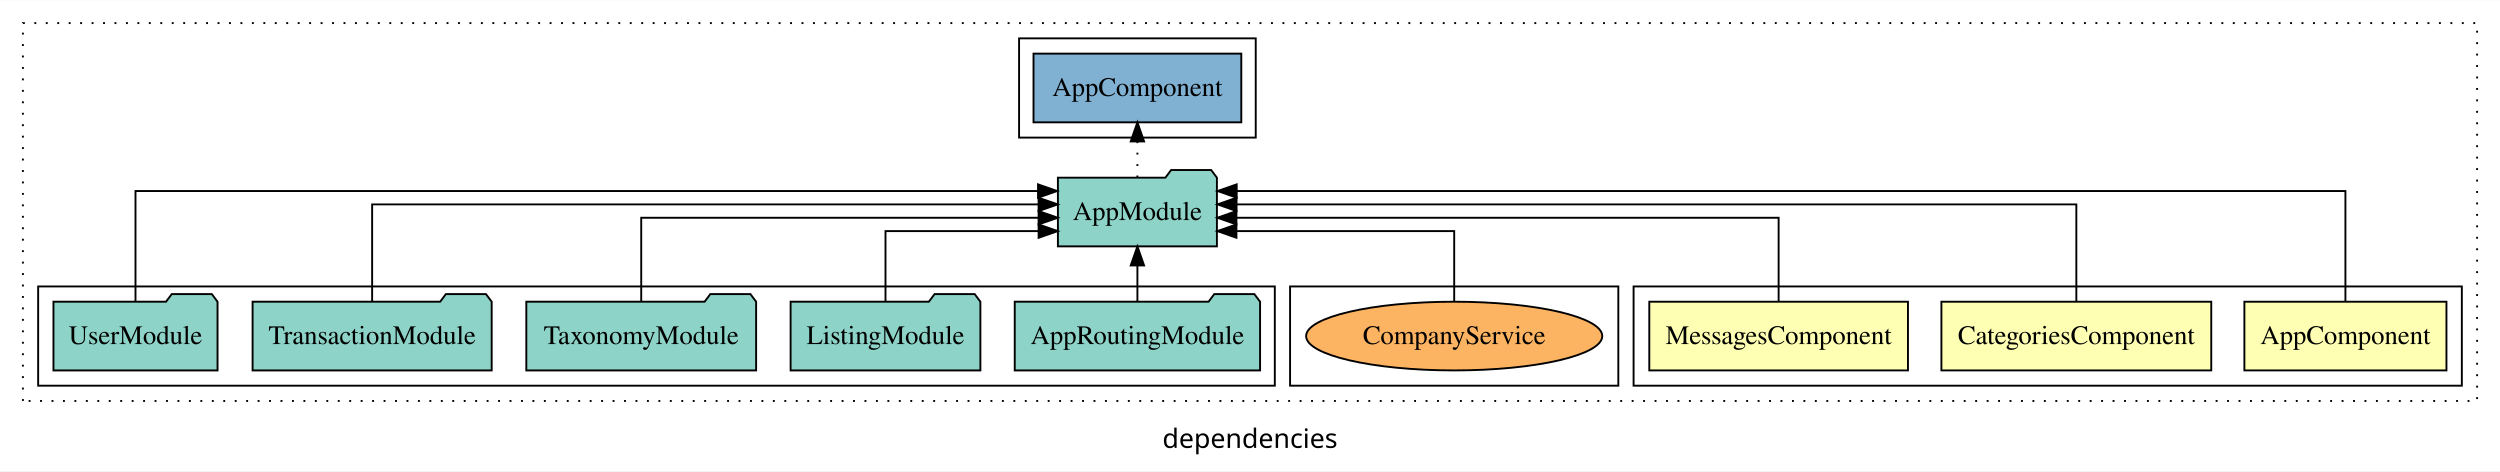
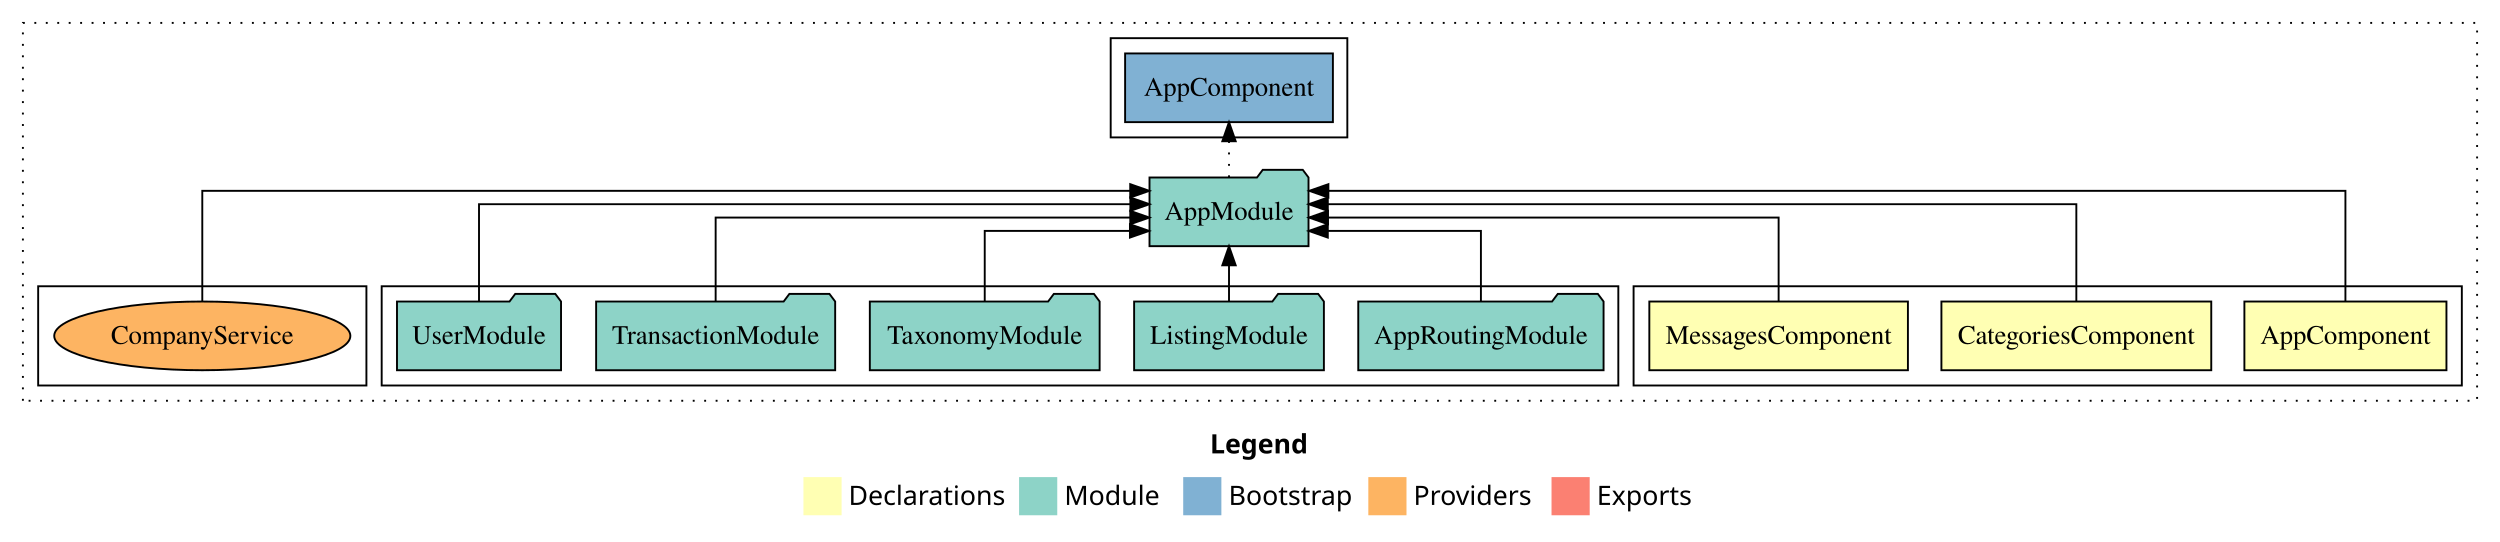
- <svg xmlns="http://www.w3.org/2000/svg" width="1310pt" height="247pt" viewBox="0.00 0.00 1310.00 246.80">
-   <g id="graph0" class="graph" transform="scale(1 1) rotate(0) translate(4 242.8)">
-     <polygon fill="white" stroke="transparent" points="-4,4 -4,-242.8 1306,-242.8 1306,4 -4,4" />
-     <text text-anchor="middle" x="651" y="-8.2" font-family="sans-serif" font-size="14.00">dependencies</text>
+ <svg xmlns="http://www.w3.org/2000/svg" width="1310pt" height="284pt" viewBox="0.00 0.00 1310.00 284.00">
+   <g id="graph0" class="graph" transform="scale(1 1) rotate(0) translate(4 280)">
+     <polygon fill="white" stroke="transparent" points="-4,4 -4,-280 1306,-280 1306,4 -4,4" />
+     <text text-anchor="start" x="630.01" y="-42.4" font-family="Times-12" font-weight="bold" font-size="14.00">Legend</text>
+     <polygon fill="#ffffb3" stroke="transparent" points="417,-10 417,-30 437,-30 437,-10 417,-10" />
+     <text text-anchor="start" x="440.63" y="-15.4" font-family="Times-12" font-size="14.00">  Declarations</text>
+     <polygon fill="#8dd3c7" stroke="transparent" points="530,-10 530,-30 550,-30 550,-10 530,-10" />
+     <text text-anchor="start" x="553.73" y="-15.4" font-family="Times-12" font-size="14.00">  Module</text>
+     <polygon fill="#80b1d3" stroke="transparent" points="616,-10 616,-30 636,-30 636,-10 616,-10" />
+     <text text-anchor="start" x="639.78" y="-15.4" font-family="Times-12" font-size="14.00">  Bootstrap</text>
+     <polygon fill="#fdb462" stroke="transparent" points="713,-10 713,-30 733,-30 733,-10 713,-10" />
+     <text text-anchor="start" x="736.67" y="-15.4" font-family="Times-12" font-size="14.00">  Providers</text>
+     <polygon fill="#fb8072" stroke="transparent" points="809,-10 809,-30 829,-30 829,-10 809,-10" />
+     <text text-anchor="start" x="832.73" y="-15.4" font-family="Times-12" font-size="14.00">  Exports</text>
    <g id="clust1" class="cluster">
-       <polygon fill="none" stroke="black" stroke-dasharray="1,5" points="8,-32.8 8,-230.8 1294,-230.8 1294,-32.8 8,-32.8" />
+       <polygon fill="none" stroke="black" stroke-dasharray="1,5" points="8,-70 8,-268 1294,-268 1294,-70 8,-70" />
+     </g>
+     <g id="clust2" class="cluster">
+       <polygon fill="none" stroke="black" points="852,-78 852,-130 1286,-130 1286,-78 852,-78" />
+     </g>
+     <g id="clust6" class="cluster">
+       <polygon fill="none" stroke="black" points="196,-78 196,-130 844,-130 844,-78 196,-78" />
    </g>
    <g id="clust8" class="cluster">
-       <polygon fill="none" stroke="black" points="530,-170.8 530,-222.8 654,-222.8 654,-170.8 530,-170.8" />
-     </g>
-     <g id="clust2" class="cluster">
-       <polygon fill="none" stroke="black" points="852,-40.8 852,-92.8 1286,-92.8 1286,-40.8 852,-40.8" />
+       <polygon fill="none" stroke="black" points="578,-208 578,-260 702,-260 702,-208 578,-208" />
    </g>
    <g id="clust9" class="cluster">
-       <polygon fill="none" stroke="black" points="672,-40.8 672,-92.8 844,-92.8 844,-40.8 672,-40.8" />
-     </g>
-     <g id="clust6" class="cluster">
-       <polygon fill="none" stroke="black" points="16,-40.8 16,-92.8 664,-92.8 664,-40.8 16,-40.8" />
+       <polygon fill="none" stroke="black" points="16,-78 16,-130 188,-130 188,-78 16,-78" />
    </g>
    <g id="node1" class="node">
-       <polygon fill="#ffffb3" stroke="black" points="1277.94,-84.8 1172.06,-84.8 1172.06,-48.8 1277.94,-48.8 1277.94,-84.8" />
-       <text text-anchor="middle" x="1225" y="-62.6" font-family="Times,serif" font-size="14.00">AppComponent</text>
+       <polygon fill="#ffffb3" stroke="black" points="1277.94,-122 1172.06,-122 1172.06,-86 1277.94,-86 1277.94,-122" />
+       <text text-anchor="middle" x="1225" y="-99.8" font-family="Times,serif" font-size="14.00">AppComponent</text>
    </g>
    <g id="node4" class="node">
-       <polygon fill="#8dd3c7" stroke="black" points="633.66,-149.8 630.66,-153.8 609.66,-153.8 606.66,-149.8 550.34,-149.8 550.34,-113.8 633.66,-113.8 633.66,-149.8" />
-       <text text-anchor="middle" x="592" y="-127.6" font-family="Times,serif" font-size="14.00">AppModule</text>
+       <polygon fill="#8dd3c7" stroke="black" points="681.66,-187 678.66,-191 657.66,-191 654.66,-187 598.34,-187 598.34,-151 681.66,-151 681.66,-187" />
+       <text text-anchor="middle" x="640" y="-164.8" font-family="Times,serif" font-size="14.00">AppModule</text>
    </g>
    <g id="edge1" class="edge">
-       <path fill="none" stroke="black" d="M1225,-84.81C1225,-107.29 1225,-142.8 1225,-142.8 1225,-142.8 644.02,-142.8 644.02,-142.8" />
-       <polygon fill="black" stroke="black" points="644.02,-139.3 634.02,-142.8 644.02,-146.3 644.02,-139.3" />
+       <path fill="none" stroke="black" d="M1225,-122.01C1225,-144.49 1225,-180 1225,-180 1225,-180 692.07,-180 692.07,-180" />
+       <polygon fill="black" stroke="black" points="692.07,-176.5 682.07,-180 692.07,-183.5 692.07,-176.5" />
    </g>
    <g id="node2" class="node">
-       <polygon fill="#ffffb3" stroke="black" points="1154.7,-84.8 1013.3,-84.8 1013.3,-48.8 1154.7,-48.8 1154.7,-84.8" />
-       <text text-anchor="middle" x="1084" y="-62.6" font-family="Times,serif" font-size="14.00">CategoriesComponent</text>
+       <polygon fill="#ffffb3" stroke="black" points="1154.7,-122 1013.3,-122 1013.3,-86 1154.7,-86 1154.7,-122" />
+       <text text-anchor="middle" x="1084" y="-99.8" font-family="Times,serif" font-size="14.00">CategoriesComponent</text>
    </g>
    <g id="edge2" class="edge">
-       <path fill="none" stroke="black" d="M1084,-84.93C1084,-105.37 1084,-135.8 1084,-135.8 1084,-135.8 643.95,-135.8 643.95,-135.8" />
-       <polygon fill="black" stroke="black" points="643.95,-132.3 633.95,-135.8 643.95,-139.3 643.95,-132.3" />
+       <path fill="none" stroke="black" d="M1084,-122.13C1084,-142.57 1084,-173 1084,-173 1084,-173 691.77,-173 691.77,-173" />
+       <polygon fill="black" stroke="black" points="691.77,-169.5 681.77,-173 691.77,-176.5 691.77,-169.5" />
    </g>
    <g id="node3" class="node">
-       <polygon fill="#ffffb3" stroke="black" points="995.77,-84.8 860.23,-84.8 860.23,-48.8 995.77,-48.8 995.77,-84.8" />
-       <text text-anchor="middle" x="928" y="-62.6" font-family="Times,serif" font-size="14.00">MessagesComponent</text>
+       <polygon fill="#ffffb3" stroke="black" points="995.75,-122 860.25,-122 860.25,-86 995.75,-86 995.75,-122" />
+       <text text-anchor="middle" x="928" y="-99.8" font-family="Times,serif" font-size="14.00">MessagesComponent</text>
    </g>
    <g id="edge3" class="edge">
-       <path fill="none" stroke="black" d="M928,-85.07C928,-103.36 928,-128.8 928,-128.8 928,-128.8 643.88,-128.8 643.88,-128.8" />
-       <polygon fill="black" stroke="black" points="643.88,-125.3 633.88,-128.8 643.88,-132.3 643.88,-125.3" />
+       <path fill="none" stroke="black" d="M928,-122.27C928,-140.56 928,-166 928,-166 928,-166 691.88,-166 691.88,-166" />
+       <polygon fill="black" stroke="black" points="691.88,-162.5 681.88,-166 691.88,-169.5 691.88,-162.5" />
    </g>
    <g id="node10" class="node">
-       <polygon fill="#80b1d3" stroke="black" points="646.44,-214.8 537.56,-214.8 537.56,-178.8 646.44,-178.8 646.44,-214.8" />
-       <text text-anchor="middle" x="592" y="-192.6" font-family="Times,serif" font-size="14.00">AppComponent </text>
+       <polygon fill="#80b1d3" stroke="black" points="694.44,-252 585.56,-252 585.56,-216 694.44,-216 694.44,-252" />
+       <text text-anchor="middle" x="640" y="-229.8" font-family="Times,serif" font-size="14.00">AppComponent </text>
    </g>
    <g id="edge9" class="edge">
-       <path fill="none" stroke="black" stroke-dasharray="1,5" d="M592,-149.91C592,-149.91 592,-168.79 592,-168.79" />
-       <polygon fill="black" stroke="black" points="588.5,-168.79 592,-178.79 595.5,-168.79 588.5,-168.79" />
+       <path fill="none" stroke="black" stroke-dasharray="1,5" d="M640,-187.11C640,-187.11 640,-205.99 640,-205.99" />
+       <polygon fill="black" stroke="black" points="636.5,-205.99 640,-215.99 643.5,-205.99 636.5,-205.99" />
    </g>
    <g id="node5" class="node">
-       <polygon fill="#8dd3c7" stroke="black" points="656.28,-84.8 653.28,-88.8 632.28,-88.8 629.28,-84.8 527.72,-84.8 527.72,-48.8 656.28,-48.8 656.28,-84.8" />
-       <text text-anchor="middle" x="592" y="-62.6" font-family="Times,serif" font-size="14.00">AppRoutingModule</text>
+       <polygon fill="#8dd3c7" stroke="black" points="836.27,-122 833.27,-126 812.27,-126 809.27,-122 707.73,-122 707.73,-86 836.27,-86 836.27,-122" />
+       <text text-anchor="middle" x="772" y="-99.8" font-family="Times,serif" font-size="14.00">AppRoutingModule</text>
    </g>
    <g id="edge4" class="edge">
-       <path fill="none" stroke="black" d="M592,-84.91C592,-84.91 592,-103.79 592,-103.79" />
-       <polygon fill="black" stroke="black" points="588.5,-103.79 592,-113.79 595.5,-103.79 588.5,-103.79" />
+       <path fill="none" stroke="black" d="M772,-122.01C772,-138.05 772,-159 772,-159 772,-159 691.77,-159 691.77,-159" />
+       <polygon fill="black" stroke="black" points="691.77,-155.5 681.77,-159 691.77,-162.5 691.77,-155.5" />
    </g>
    <g id="node6" class="node">
-       <polygon fill="#8dd3c7" stroke="black" points="509.72,-84.8 506.72,-88.8 485.72,-88.8 482.72,-84.8 410.28,-84.8 410.28,-48.8 509.72,-48.8 509.72,-84.8" />
-       <text text-anchor="middle" x="460" y="-62.6" font-family="Times,serif" font-size="14.00">ListingModule</text>
+       <polygon fill="#8dd3c7" stroke="black" points="689.72,-122 686.72,-126 665.72,-126 662.72,-122 590.28,-122 590.28,-86 689.72,-86 689.72,-122" />
+       <text text-anchor="middle" x="640" y="-99.8" font-family="Times,serif" font-size="14.00">ListingModule</text>
    </g>
    <g id="edge5" class="edge">
-       <path fill="none" stroke="black" d="M460,-84.81C460,-100.85 460,-121.8 460,-121.8 460,-121.8 540.23,-121.8 540.23,-121.8" />
-       <polygon fill="black" stroke="black" points="540.23,-125.3 550.23,-121.8 540.23,-118.3 540.23,-125.3" />
+       <path fill="none" stroke="black" d="M640,-122.11C640,-122.11 640,-140.99 640,-140.99" />
+       <polygon fill="black" stroke="black" points="636.5,-140.99 640,-150.99 643.5,-140.99 636.5,-140.99" />
    </g>
    <g id="node7" class="node">
-       <polygon fill="#8dd3c7" stroke="black" points="392.21,-84.8 389.21,-88.8 368.21,-88.8 365.21,-84.8 271.79,-84.8 271.79,-48.8 392.21,-48.8 392.21,-84.8" />
-       <text text-anchor="middle" x="332" y="-62.6" font-family="Times,serif" font-size="14.00">TaxonomyModule</text>
+       <polygon fill="#8dd3c7" stroke="black" points="572.21,-122 569.21,-126 548.21,-126 545.21,-122 451.79,-122 451.79,-86 572.21,-86 572.21,-122" />
+       <text text-anchor="middle" x="512" y="-99.8" font-family="Times,serif" font-size="14.00">TaxonomyModule</text>
    </g>
    <g id="edge6" class="edge">
-       <path fill="none" stroke="black" d="M332,-85.07C332,-103.36 332,-128.8 332,-128.8 332,-128.8 540.23,-128.8 540.23,-128.8" />
-       <polygon fill="black" stroke="black" points="540.23,-132.3 550.23,-128.8 540.23,-125.3 540.23,-132.3" />
+       <path fill="none" stroke="black" d="M512,-122.01C512,-138.05 512,-159 512,-159 512,-159 588.09,-159 588.09,-159" />
+       <polygon fill="black" stroke="black" points="588.09,-162.5 598.09,-159 588.09,-155.5 588.09,-162.5" />
    </g>
    <g id="node8" class="node">
-       <polygon fill="#8dd3c7" stroke="black" points="253.64,-84.8 250.64,-88.8 229.64,-88.8 226.64,-84.8 128.36,-84.8 128.36,-48.8 253.64,-48.8 253.64,-84.8" />
-       <text text-anchor="middle" x="191" y="-62.6" font-family="Times,serif" font-size="14.00">TransactionModule</text>
+       <polygon fill="#8dd3c7" stroke="black" points="433.63,-122 430.63,-126 409.63,-126 406.63,-122 308.37,-122 308.37,-86 433.63,-86 433.63,-122" />
+       <text text-anchor="middle" x="371" y="-99.8" font-family="Times,serif" font-size="14.00">TransactionModule</text>
    </g>
    <g id="edge7" class="edge">
-       <path fill="none" stroke="black" d="M191,-84.93C191,-105.37 191,-135.8 191,-135.8 191,-135.8 540.22,-135.8 540.22,-135.8" />
-       <polygon fill="black" stroke="black" points="540.22,-139.3 550.22,-135.8 540.22,-132.3 540.22,-139.3" />
+       <path fill="none" stroke="black" d="M371,-122.27C371,-140.56 371,-166 371,-166 371,-166 588.26,-166 588.26,-166" />
+       <polygon fill="black" stroke="black" points="588.26,-169.5 598.26,-166 588.26,-162.5 588.26,-169.5" />
    </g>
    <g id="node9" class="node">
-       <polygon fill="#8dd3c7" stroke="black" points="109.99,-84.8 106.99,-88.8 85.99,-88.8 82.99,-84.8 24.01,-84.8 24.01,-48.8 109.99,-48.8 109.99,-84.8" />
-       <text text-anchor="middle" x="67" y="-62.6" font-family="Times,serif" font-size="14.00">UserModule</text>
+       <polygon fill="#8dd3c7" stroke="black" points="289.98,-122 286.98,-126 265.98,-126 262.98,-122 204.02,-122 204.02,-86 289.98,-86 289.98,-122" />
+       <text text-anchor="middle" x="247" y="-99.8" font-family="Times,serif" font-size="14.00">UserModule</text>
    </g>
    <g id="edge8" class="edge">
-       <path fill="none" stroke="black" d="M67,-84.81C67,-107.29 67,-142.8 67,-142.8 67,-142.8 539.92,-142.8 539.92,-142.8" />
-       <polygon fill="black" stroke="black" points="539.92,-146.3 549.92,-142.8 539.92,-139.3 539.92,-146.3" />
+       <path fill="none" stroke="black" d="M247,-122.13C247,-142.57 247,-173 247,-173 247,-173 588.31,-173 588.31,-173" />
+       <polygon fill="black" stroke="black" points="588.31,-176.5 598.31,-173 588.31,-169.5 588.31,-176.5" />
    </g>
    <g id="node11" class="node">
-       <ellipse fill="#fdb462" stroke="black" cx="758" cy="-66.8" rx="77.59" ry="18" />
-       <text text-anchor="middle" x="758" y="-62.6" font-family="Times,serif" font-size="14.00">CompanyService</text>
+       <ellipse fill="#fdb462" stroke="black" cx="102" cy="-104" rx="77.59" ry="18" />
+       <text text-anchor="middle" x="102" y="-99.8" font-family="Times,serif" font-size="14.00">CompanyService</text>
    </g>
    <g id="edge10" class="edge">
-       <path fill="none" stroke="black" d="M758,-84.81C758,-100.85 758,-121.8 758,-121.8 758,-121.8 643.89,-121.8 643.89,-121.8" />
-       <polygon fill="black" stroke="black" points="643.89,-118.3 633.89,-121.8 643.89,-125.3 643.89,-118.3" />
+       <path fill="none" stroke="black" d="M102,-122.01C102,-144.49 102,-180 102,-180 102,-180 588.23,-180 588.23,-180" />
+       <polygon fill="black" stroke="black" points="588.23,-183.5 598.23,-180 588.23,-176.5 588.23,-183.5" />
    </g>
  </g>
</svg>
